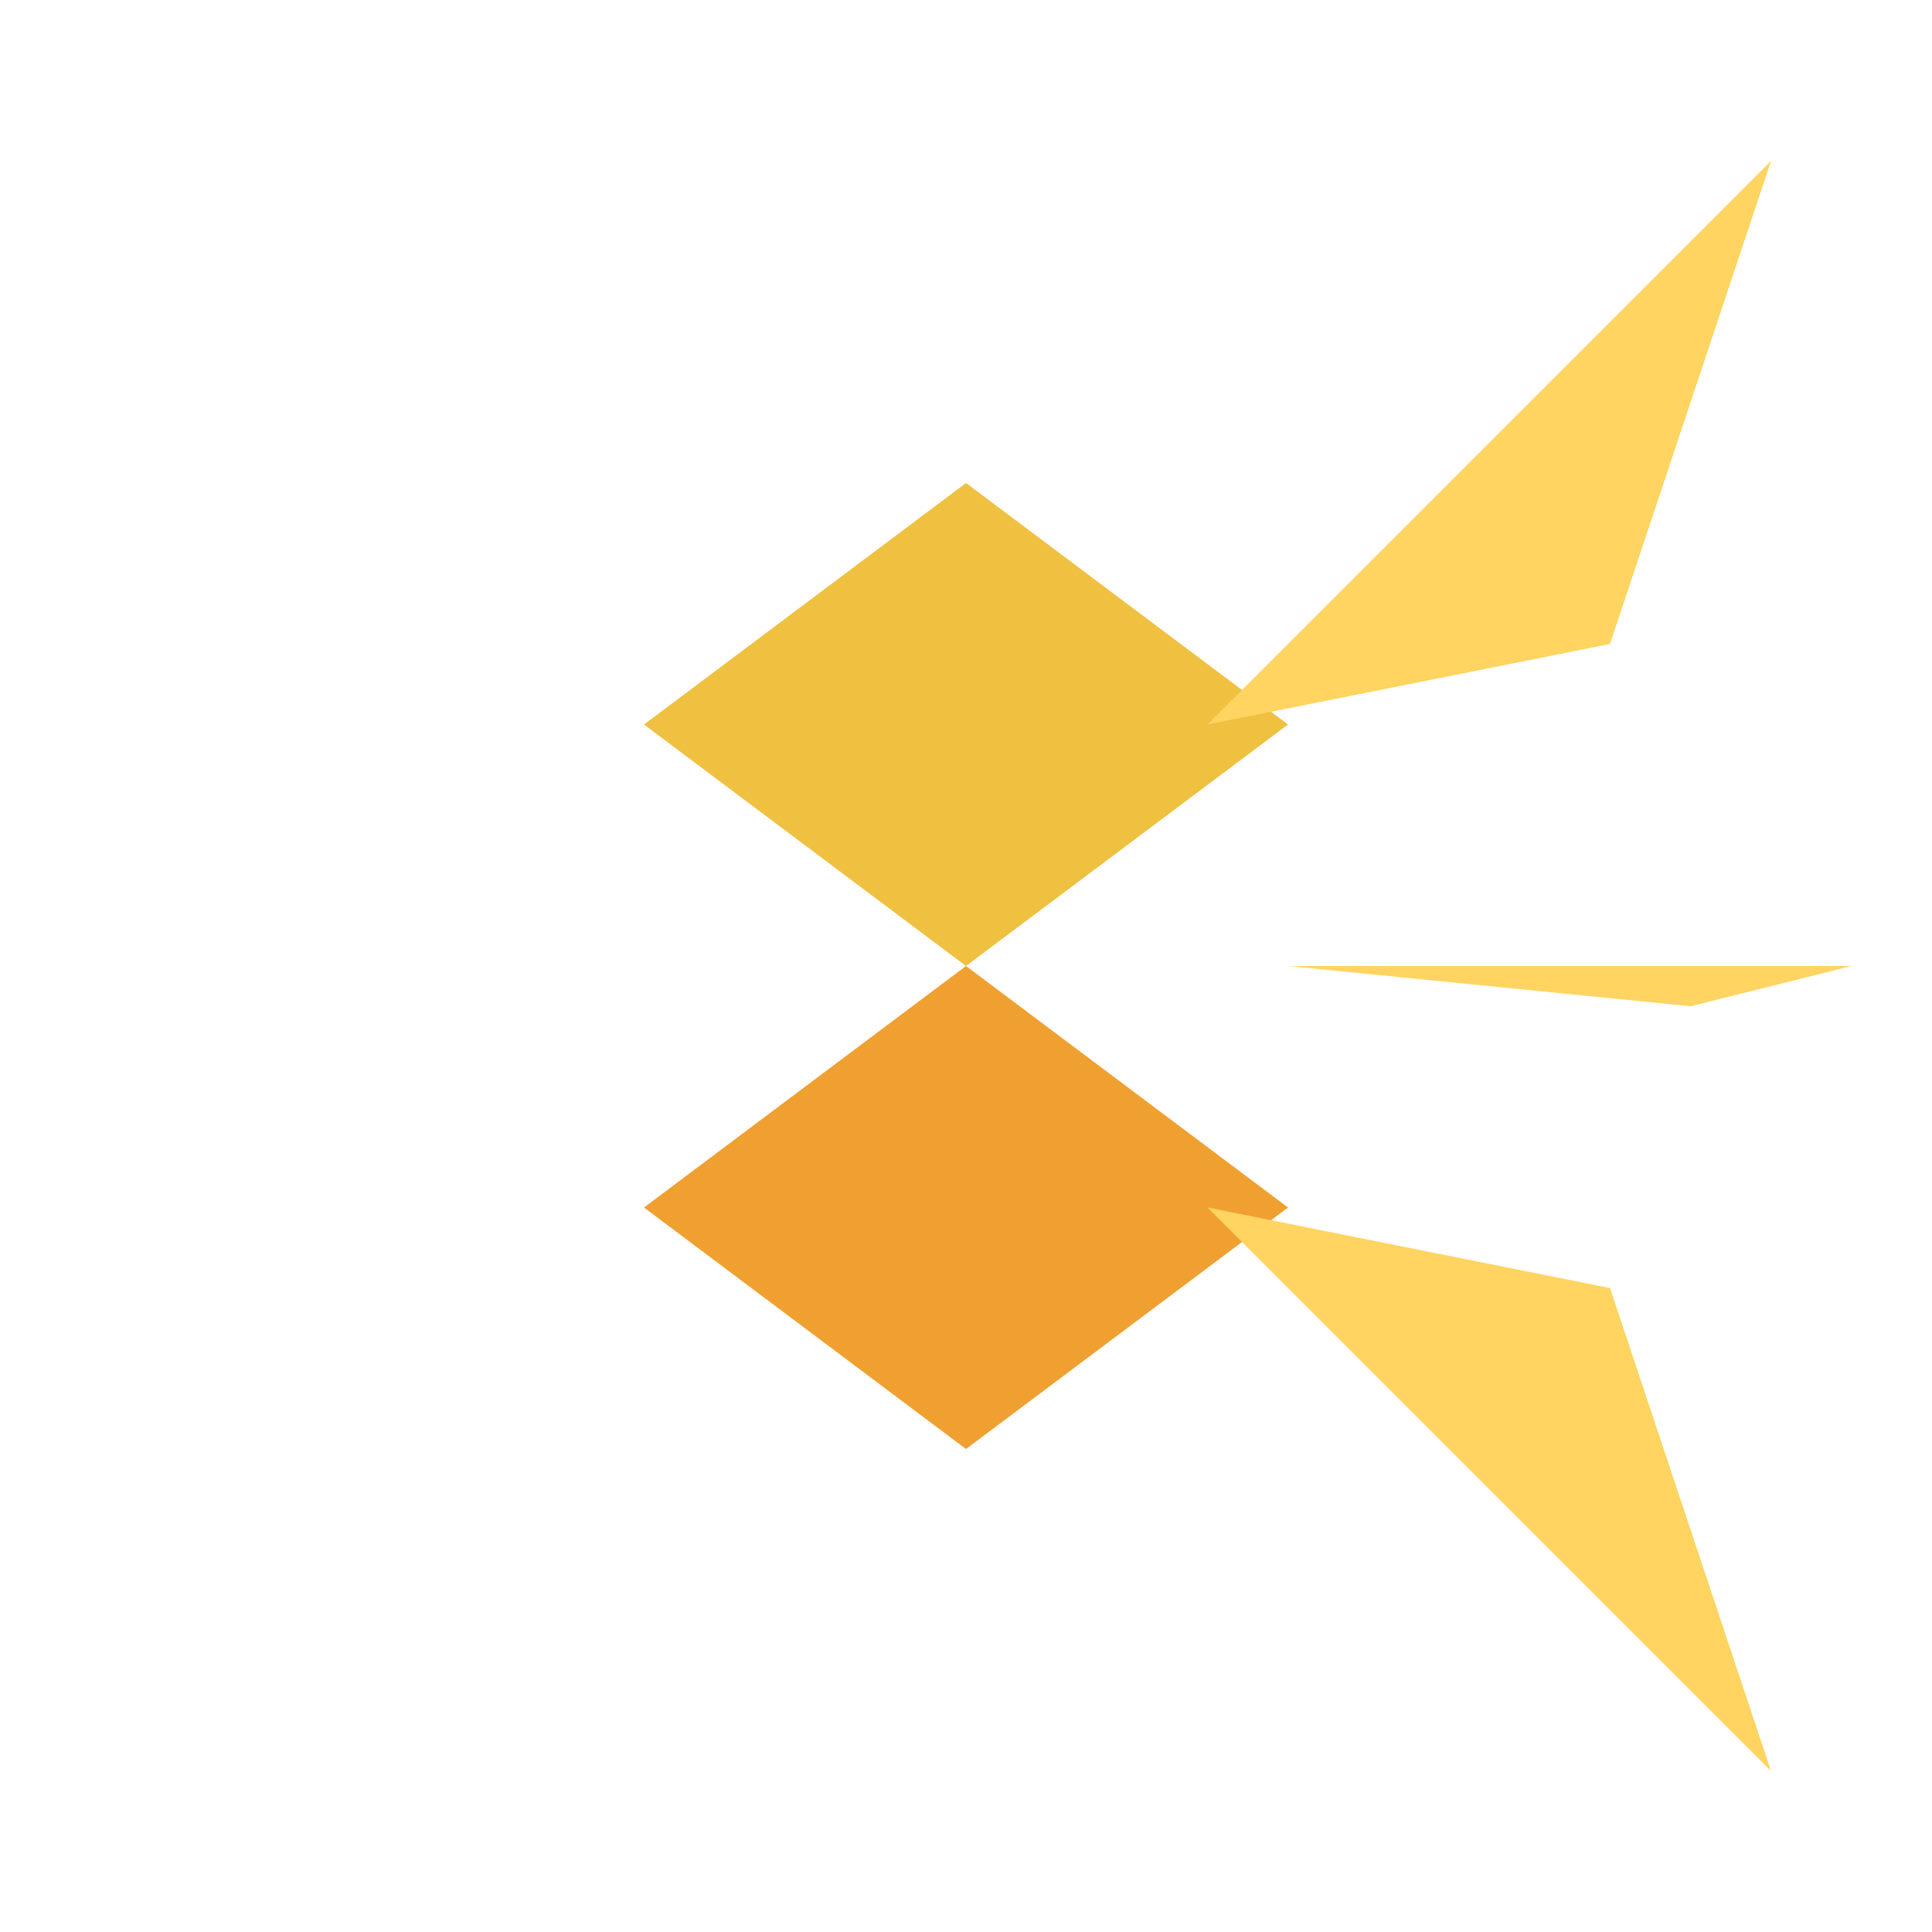
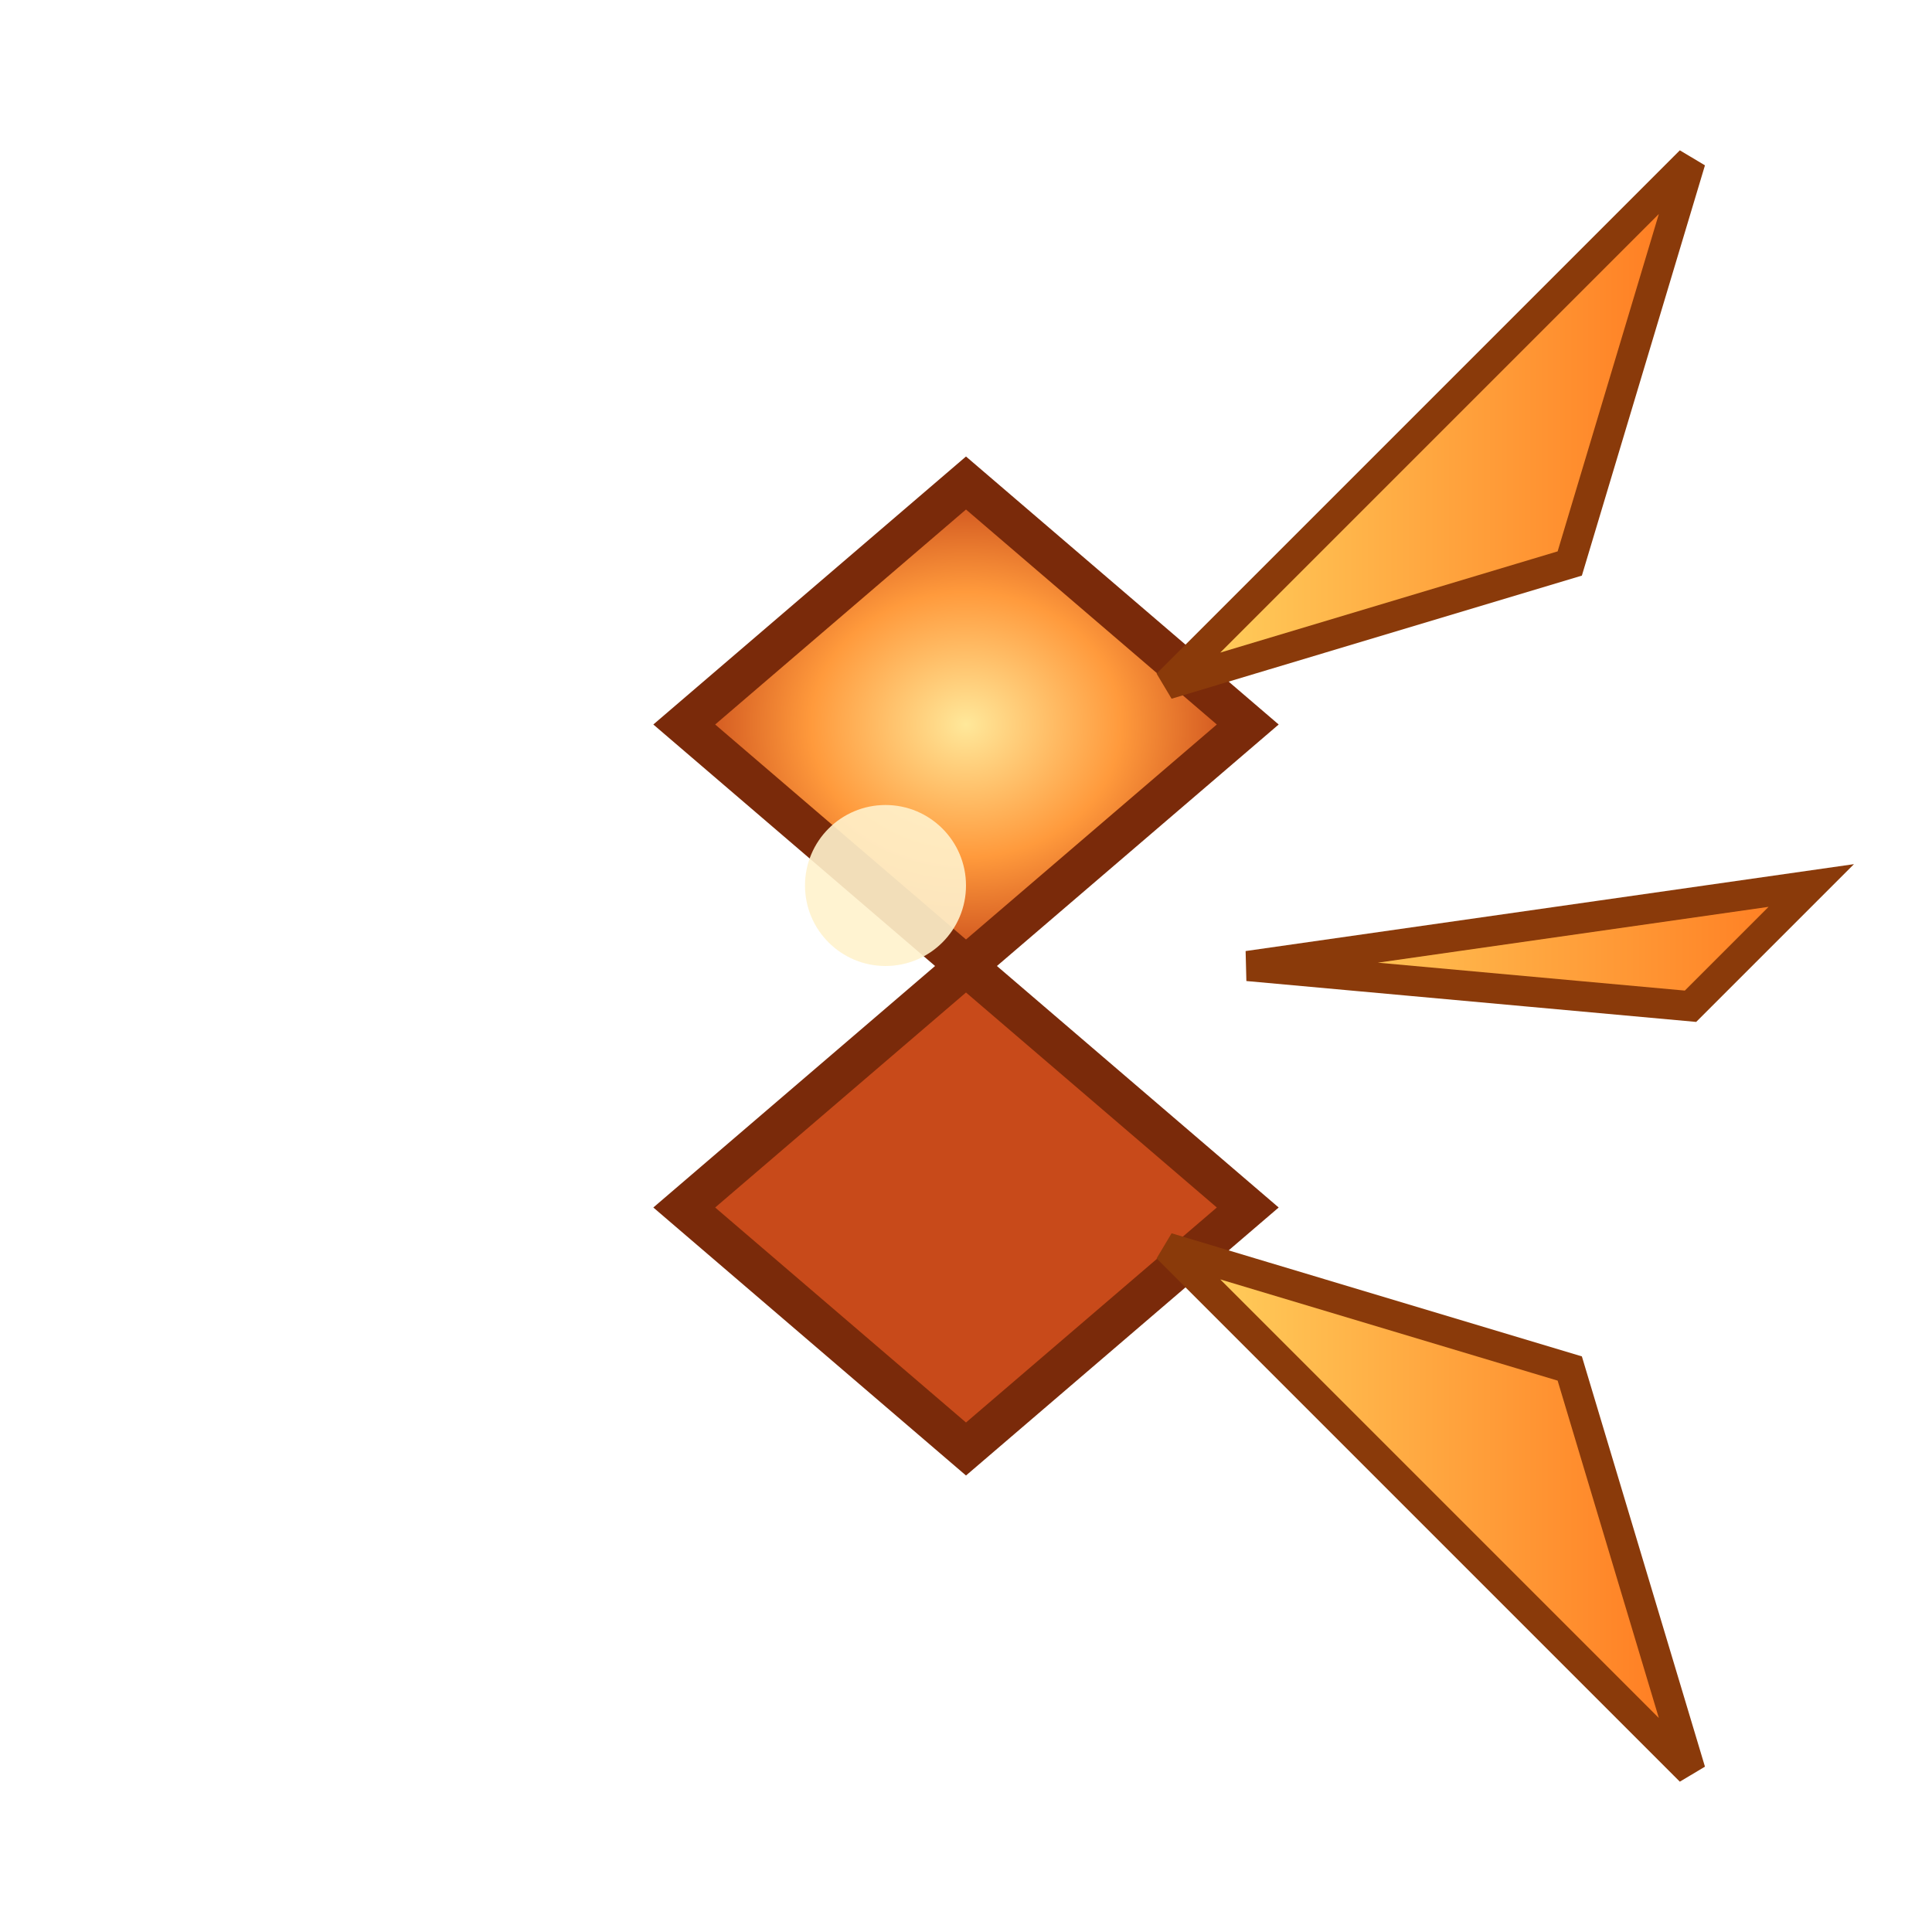
- <svg xmlns="http://www.w3.org/2000/svg" width="48" height="48" viewBox="0 0 48 48">
-   <polygon points="24,24 16,18 24,12 32,18" fill="#f0c040" />
-   <polygon points="24,24 32,30 24,36 16,30" fill="#f0a030" />
-   <path d="M30 18 L44 4 L40 16 Z" fill="#ffd460" />
-   <path d="M32 24 L46 24 L42 25 Z" fill="#ffd460" />
-   <path d="M30 30 L44 44 L40 32 Z" fill="#ffd460" />
+ <svg xmlns="http://www.w3.org/2000/svg" width="96" height="96" viewBox="0 0 96 96">
+   <defs>
+     <radialGradient id="core" cx="0.5" cy="0.5" r="0.5">
+       <stop offset="0" stop-color="#ffe89a" />
+       <stop offset="0.55" stop-color="#ff9a3c" />
+       <stop offset="1" stop-color="#c84a1a" />
+     </radialGradient>
+     <linearGradient id="split" x1="0" y1="0" x2="1" y2="0">
+       <stop offset="0" stop-color="#ffd460" />
+       <stop offset="1" stop-color="#ff7a20" />
+     </linearGradient>
+   </defs>
+   <polygon points="48,48 34,36 48,24 62,36" fill="url(#core)" stroke="#7a2a0a" stroke-width="2" />
+   <polygon points="48,48 62,60 48,72 34,60" fill="#c84a1a" stroke="#7a2a0a" stroke-width="2" />
+   <path d="M58 34 L84 8 L78 28 Z" fill="url(#split)" stroke="#8a3a0a" stroke-width="1.5" />
+   <path d="M62 48 L90 44 L84 50 Z" fill="url(#split)" stroke="#8a3a0a" stroke-width="1.5" />
+   <path d="M58 62 L84 88 L78 68 Z" fill="url(#split)" stroke="#8a3a0a" stroke-width="1.5" />
+   <circle cx="44" cy="44" r="4" fill="#fff2cc" opacity="0.9" />
</svg>
